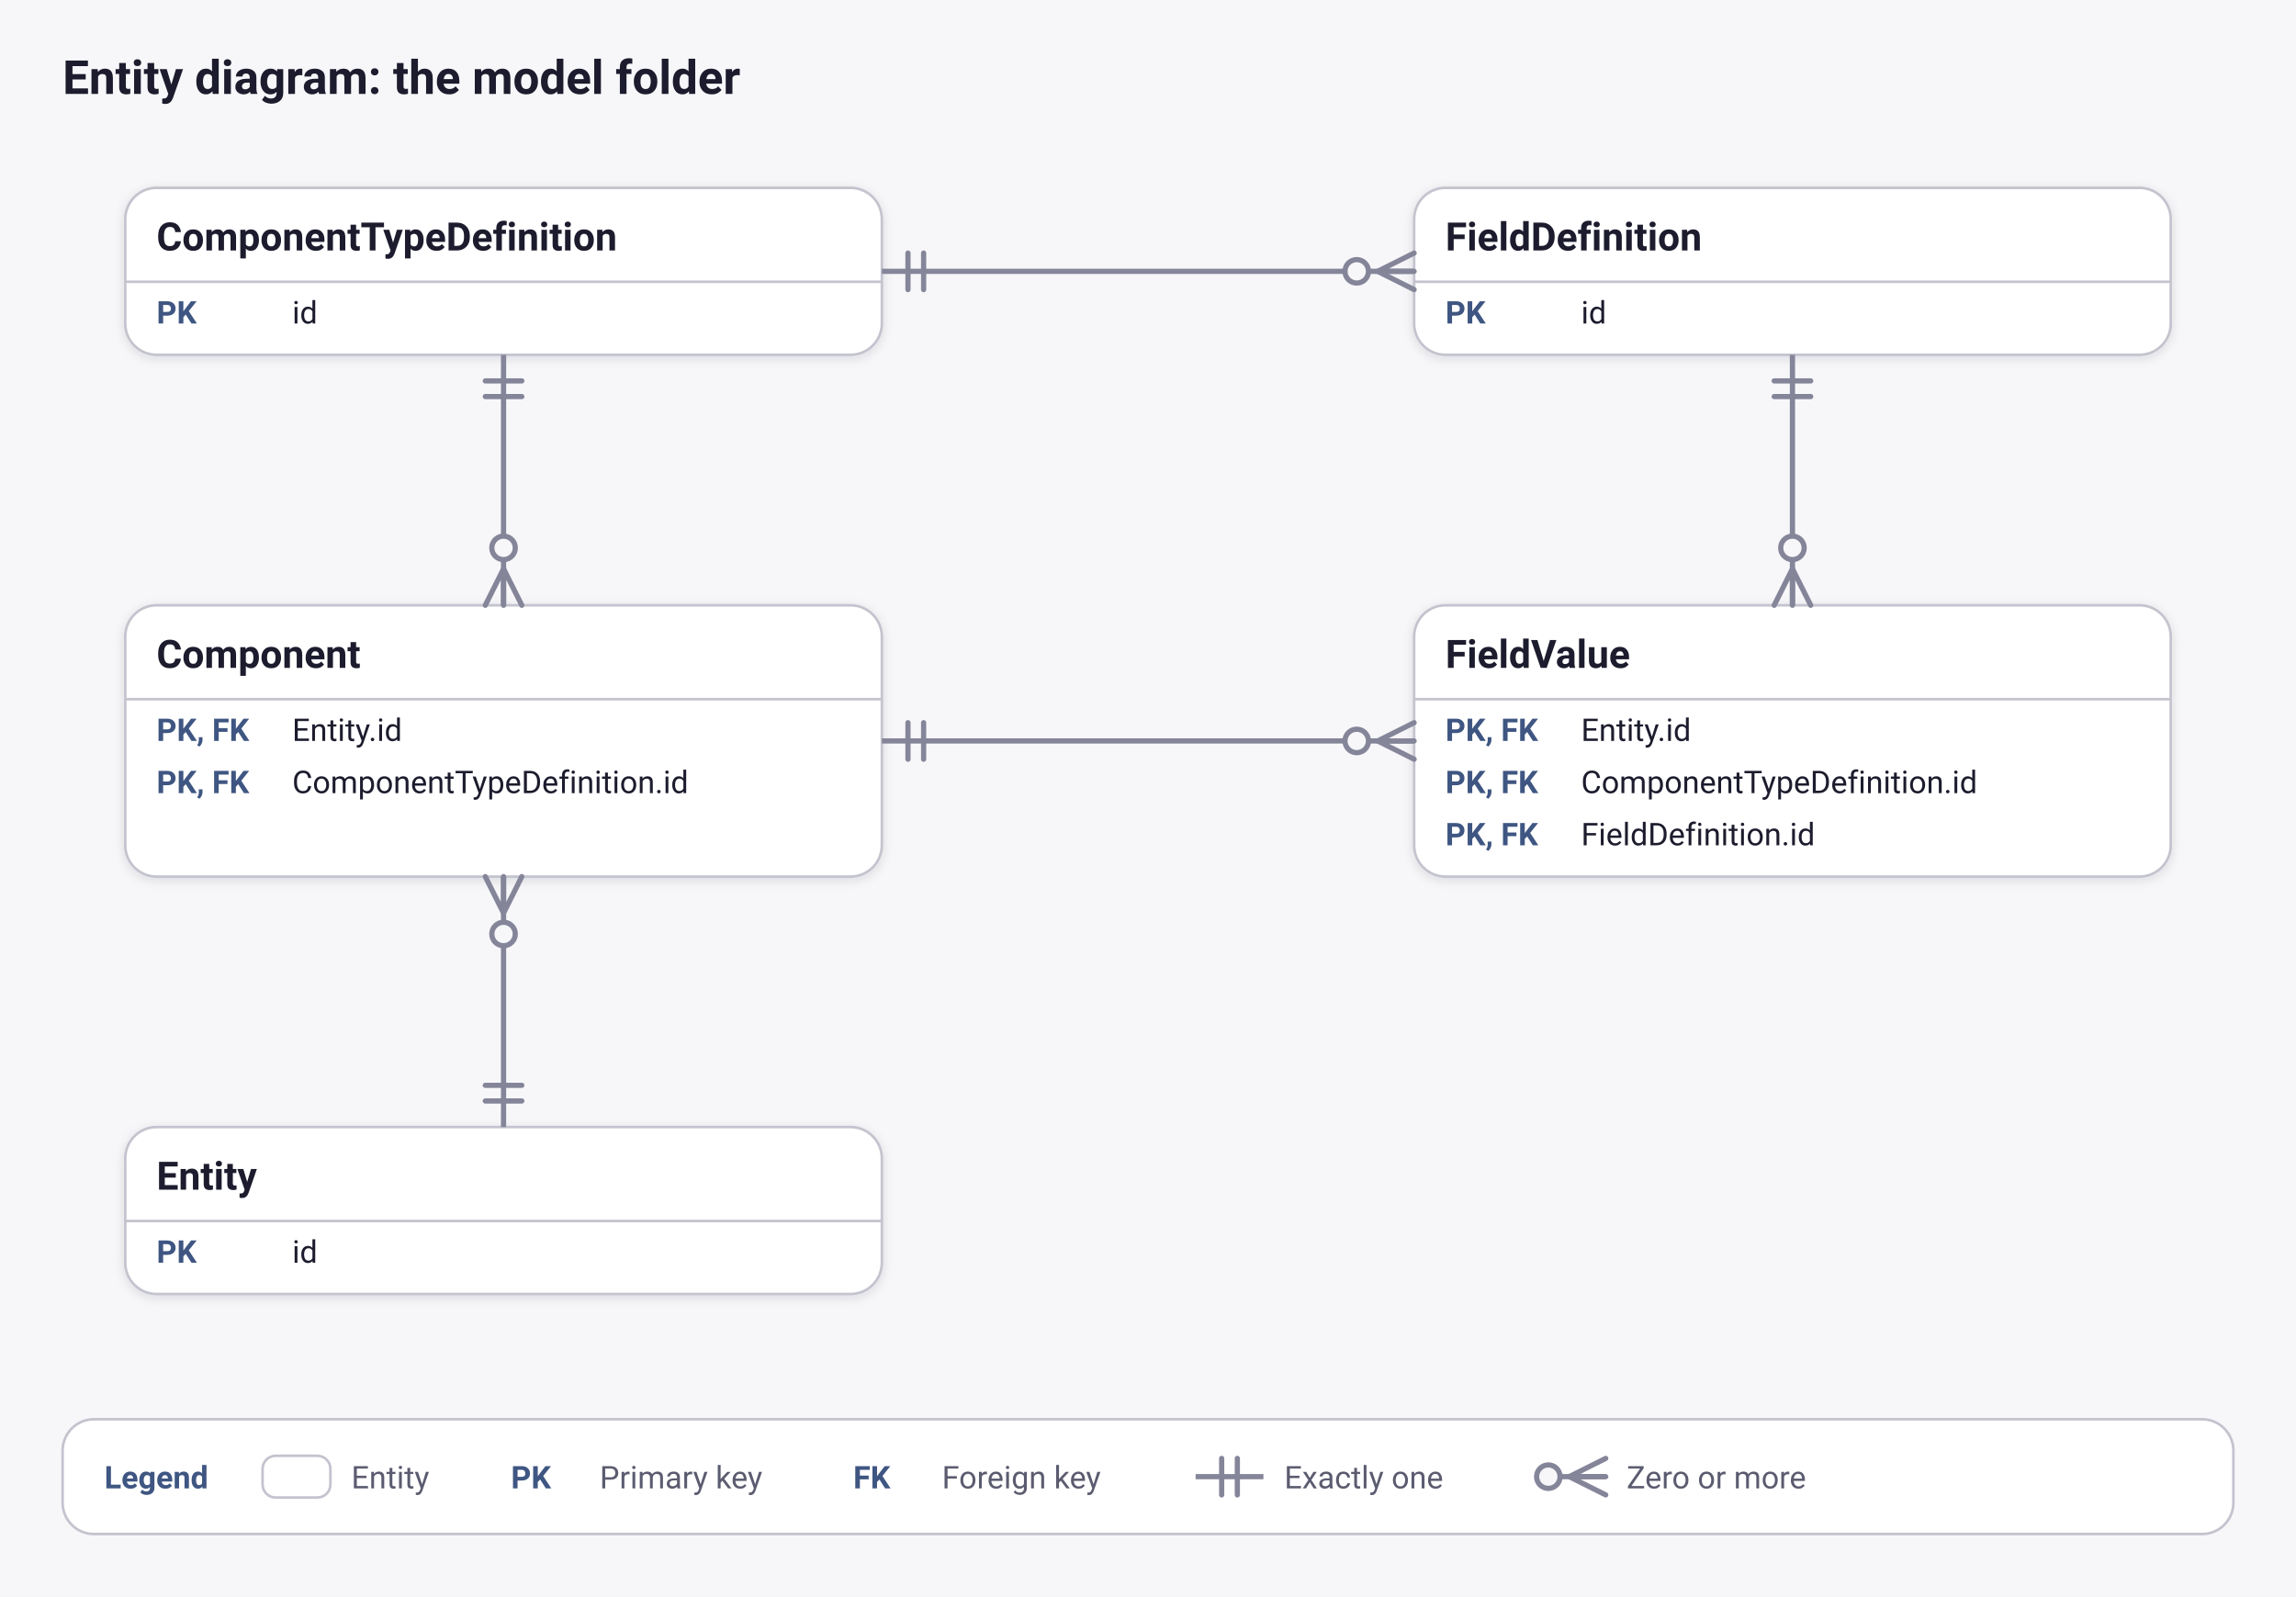
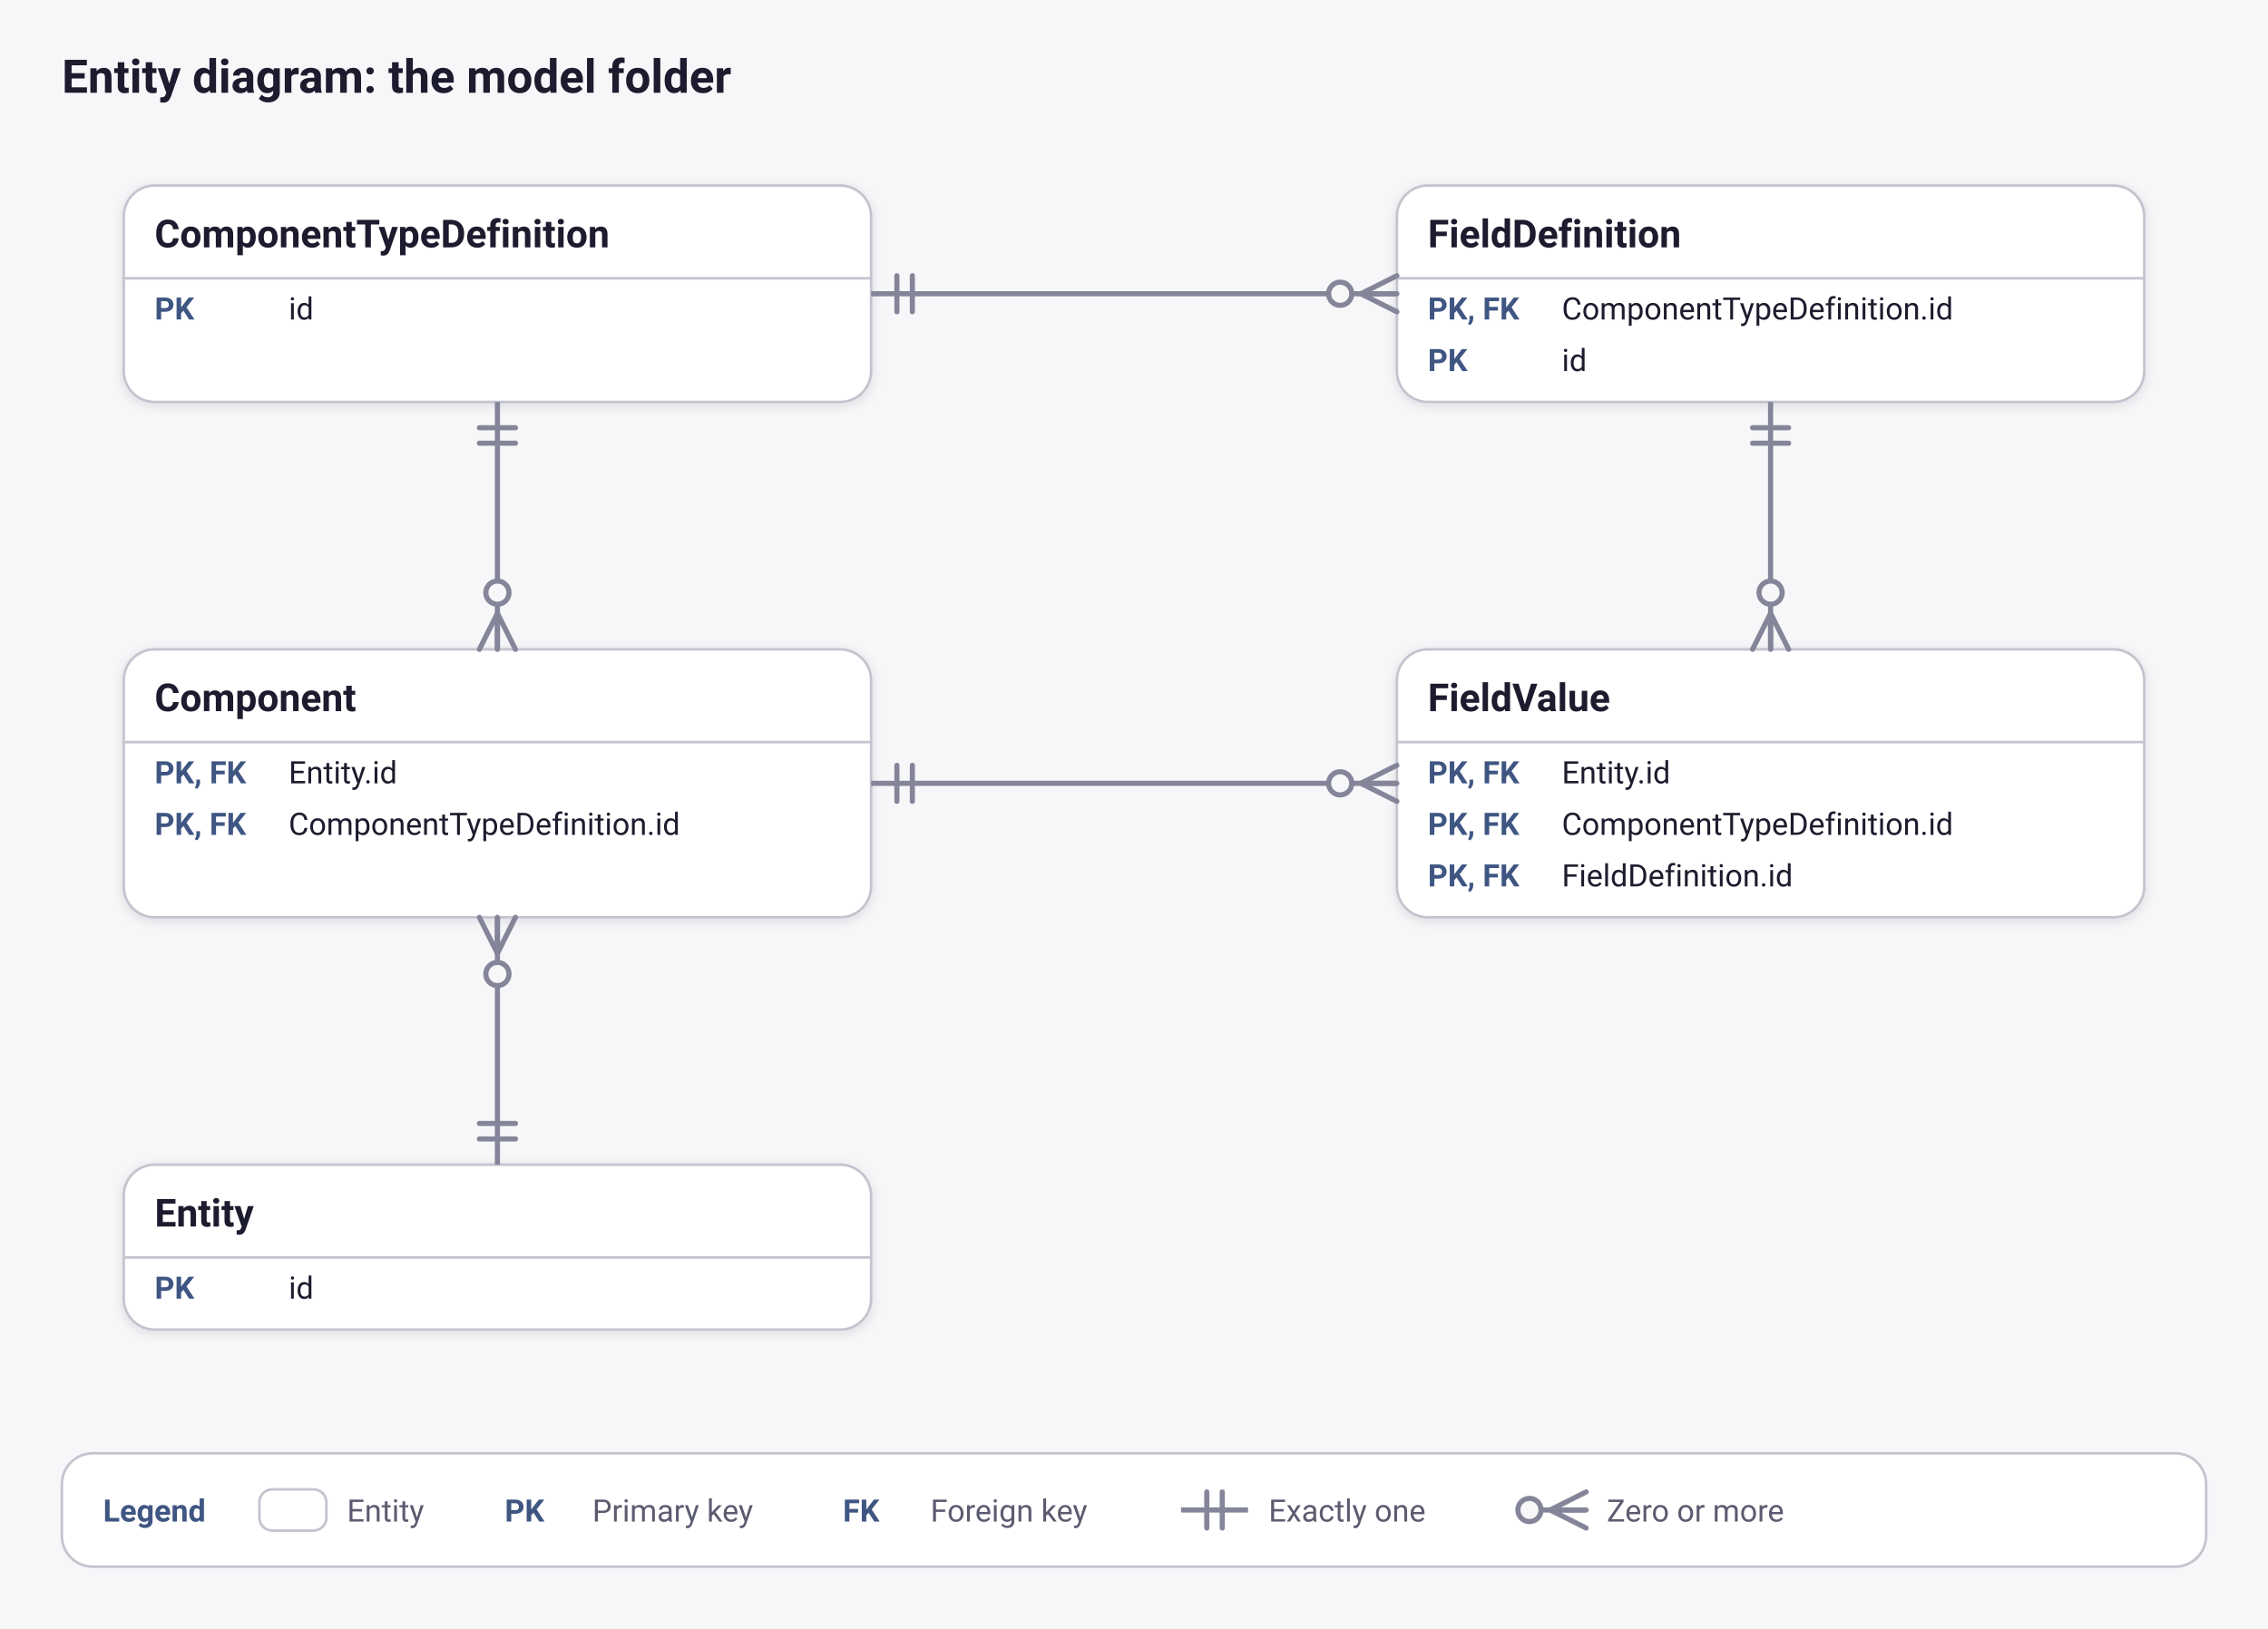
- <svg xmlns="http://www.w3.org/2000/svg" viewBox="0 0 880 612" width="880" height="612" role="img" aria-labelledby="title desc">
+ <svg xmlns="http://www.w3.org/2000/svg" viewBox="0 0 880 632" width="880" height="632" role="img" aria-labelledby="title desc">
  <defs>
    <filter id="shadow" x="-10%" y="-10%" width="120%" height="130%">
      <feDropShadow dx="0" dy="1" stdDeviation="2" flood-color="#17172a" flood-opacity="0.12" />
    </filter>
  </defs>
-   <rect width="880" height="612" fill="#f7f7fa" />
+   <rect width="880" height="632" fill="#f7f7fa" />
  <text x="24" y="36" font-family="system-ui, -apple-system, 'Segoe UI', Roboto, 'Helvetica Neue', Arial, sans-serif" font-weight="600" font-size="18" fill="#1c1c2e" text-anchor="start">Entity diagram: the model folder</text>
-   <rect x="48" y="72" width="290" height="64" rx="12" fill="#ffffff" stroke="#c4c4cf" filter="url(#shadow)" />
+   <rect x="48" y="72" width="290" height="84" rx="12" fill="#ffffff" stroke="#c4c4cf" filter="url(#shadow)" />
  <text x="60" y="96" font-family="system-ui, -apple-system, 'Segoe UI', Roboto, 'Helvetica Neue', Arial, sans-serif" font-weight="600" font-size="15" fill="#1c1c2e" text-anchor="start">ComponentTypeDefinition</text>
  <path d="M48 108 h290" stroke="#c4c4cf" />
  <text x="60" y="124" font-family="system-ui, -apple-system, 'Segoe UI', Roboto, 'Helvetica Neue', Arial, sans-serif" font-weight="600" font-size="12" fill="#3f5682" text-anchor="start">PK</text>
  <text x="112" y="124" font-family="system-ui, -apple-system, 'Segoe UI', Roboto, 'Helvetica Neue', Arial, sans-serif" font-weight="400" font-size="12" fill="#1c1c2e" text-anchor="start">id</text>
-   <rect x="542" y="72" width="290" height="64" rx="12" fill="#ffffff" stroke="#c4c4cf" filter="url(#shadow)" />
+   <rect x="542" y="72" width="290" height="84" rx="12" fill="#ffffff" stroke="#c4c4cf" filter="url(#shadow)" />
  <text x="554" y="96" font-family="system-ui, -apple-system, 'Segoe UI', Roboto, 'Helvetica Neue', Arial, sans-serif" font-weight="600" font-size="15" fill="#1c1c2e" text-anchor="start">FieldDefinition</text>
  <path d="M542 108 h290" stroke="#c4c4cf" />
-   <text x="554" y="124" font-family="system-ui, -apple-system, 'Segoe UI', Roboto, 'Helvetica Neue', Arial, sans-serif" font-weight="600" font-size="12" fill="#3f5682" text-anchor="start">PK</text>
-   <text x="606" y="124" font-family="system-ui, -apple-system, 'Segoe UI', Roboto, 'Helvetica Neue', Arial, sans-serif" font-weight="400" font-size="12" fill="#1c1c2e" text-anchor="start">id</text>
-   <rect x="48" y="232" width="290" height="104" rx="12" fill="#ffffff" stroke="#c4c4cf" filter="url(#shadow)" />
-   <text x="60" y="256" font-family="system-ui, -apple-system, 'Segoe UI', Roboto, 'Helvetica Neue', Arial, sans-serif" font-weight="600" font-size="15" fill="#1c1c2e" text-anchor="start">Component</text>
-   <path d="M48 268 h290" stroke="#c4c4cf" />
-   <text x="60" y="284" font-family="system-ui, -apple-system, 'Segoe UI', Roboto, 'Helvetica Neue', Arial, sans-serif" font-weight="600" font-size="12" fill="#3f5682" text-anchor="start">PK, FK</text>
-   <text x="112" y="284" font-family="system-ui, -apple-system, 'Segoe UI', Roboto, 'Helvetica Neue', Arial, sans-serif" font-weight="400" font-size="12" fill="#1c1c2e" text-anchor="start">Entity.id</text>
+   <text x="554" y="124" font-family="system-ui, -apple-system, 'Segoe UI', Roboto, 'Helvetica Neue', Arial, sans-serif" font-weight="600" font-size="12" fill="#3f5682" text-anchor="start">PK, FK</text>
+   <text x="606" y="124" font-family="system-ui, -apple-system, 'Segoe UI', Roboto, 'Helvetica Neue', Arial, sans-serif" font-weight="400" font-size="12" fill="#1c1c2e" text-anchor="start">ComponentTypeDefinition.id</text>
+   <text x="554" y="144" font-family="system-ui, -apple-system, 'Segoe UI', Roboto, 'Helvetica Neue', Arial, sans-serif" font-weight="600" font-size="12" fill="#3f5682" text-anchor="start">PK</text>
+   <text x="606" y="144" font-family="system-ui, -apple-system, 'Segoe UI', Roboto, 'Helvetica Neue', Arial, sans-serif" font-weight="400" font-size="12" fill="#1c1c2e" text-anchor="start">id</text>
+   <rect x="48" y="252" width="290" height="104" rx="12" fill="#ffffff" stroke="#c4c4cf" filter="url(#shadow)" />
+   <text x="60" y="276" font-family="system-ui, -apple-system, 'Segoe UI', Roboto, 'Helvetica Neue', Arial, sans-serif" font-weight="600" font-size="15" fill="#1c1c2e" text-anchor="start">Component</text>
+   <path d="M48 288 h290" stroke="#c4c4cf" />
  <text x="60" y="304" font-family="system-ui, -apple-system, 'Segoe UI', Roboto, 'Helvetica Neue', Arial, sans-serif" font-weight="600" font-size="12" fill="#3f5682" text-anchor="start">PK, FK</text>
-   <text x="112" y="304" font-family="system-ui, -apple-system, 'Segoe UI', Roboto, 'Helvetica Neue', Arial, sans-serif" font-weight="400" font-size="12" fill="#1c1c2e" text-anchor="start">ComponentTypeDefinition.id</text>
-   <rect x="542" y="232" width="290" height="104" rx="12" fill="#ffffff" stroke="#c4c4cf" filter="url(#shadow)" />
-   <text x="554" y="256" font-family="system-ui, -apple-system, 'Segoe UI', Roboto, 'Helvetica Neue', Arial, sans-serif" font-weight="600" font-size="15" fill="#1c1c2e" text-anchor="start">FieldValue</text>
-   <path d="M542 268 h290" stroke="#c4c4cf" />
-   <text x="554" y="284" font-family="system-ui, -apple-system, 'Segoe UI', Roboto, 'Helvetica Neue', Arial, sans-serif" font-weight="600" font-size="12" fill="#3f5682" text-anchor="start">PK, FK</text>
-   <text x="606" y="284" font-family="system-ui, -apple-system, 'Segoe UI', Roboto, 'Helvetica Neue', Arial, sans-serif" font-weight="400" font-size="12" fill="#1c1c2e" text-anchor="start">Entity.id</text>
+   <text x="112" y="304" font-family="system-ui, -apple-system, 'Segoe UI', Roboto, 'Helvetica Neue', Arial, sans-serif" font-weight="400" font-size="12" fill="#1c1c2e" text-anchor="start">Entity.id</text>
+   <text x="60" y="324" font-family="system-ui, -apple-system, 'Segoe UI', Roboto, 'Helvetica Neue', Arial, sans-serif" font-weight="600" font-size="12" fill="#3f5682" text-anchor="start">PK, FK</text>
+   <text x="112" y="324" font-family="system-ui, -apple-system, 'Segoe UI', Roboto, 'Helvetica Neue', Arial, sans-serif" font-weight="400" font-size="12" fill="#1c1c2e" text-anchor="start">ComponentTypeDefinition.id</text>
+   <rect x="542" y="252" width="290" height="104" rx="12" fill="#ffffff" stroke="#c4c4cf" filter="url(#shadow)" />
+   <text x="554" y="276" font-family="system-ui, -apple-system, 'Segoe UI', Roboto, 'Helvetica Neue', Arial, sans-serif" font-weight="600" font-size="15" fill="#1c1c2e" text-anchor="start">FieldValue</text>
+   <path d="M542 288 h290" stroke="#c4c4cf" />
  <text x="554" y="304" font-family="system-ui, -apple-system, 'Segoe UI', Roboto, 'Helvetica Neue', Arial, sans-serif" font-weight="600" font-size="12" fill="#3f5682" text-anchor="start">PK, FK</text>
-   <text x="606" y="304" font-family="system-ui, -apple-system, 'Segoe UI', Roboto, 'Helvetica Neue', Arial, sans-serif" font-weight="400" font-size="12" fill="#1c1c2e" text-anchor="start">ComponentTypeDefinition.id</text>
+   <text x="606" y="304" font-family="system-ui, -apple-system, 'Segoe UI', Roboto, 'Helvetica Neue', Arial, sans-serif" font-weight="400" font-size="12" fill="#1c1c2e" text-anchor="start">Entity.id</text>
  <text x="554" y="324" font-family="system-ui, -apple-system, 'Segoe UI', Roboto, 'Helvetica Neue', Arial, sans-serif" font-weight="600" font-size="12" fill="#3f5682" text-anchor="start">PK, FK</text>
-   <text x="606" y="324" font-family="system-ui, -apple-system, 'Segoe UI', Roboto, 'Helvetica Neue', Arial, sans-serif" font-weight="400" font-size="12" fill="#1c1c2e" text-anchor="start">FieldDefinition.id</text>
-   <rect x="48" y="432" width="290" height="64" rx="12" fill="#ffffff" stroke="#c4c4cf" filter="url(#shadow)" />
-   <text x="60" y="456" font-family="system-ui, -apple-system, 'Segoe UI', Roboto, 'Helvetica Neue', Arial, sans-serif" font-weight="600" font-size="15" fill="#1c1c2e" text-anchor="start">Entity</text>
-   <path d="M48 468 h290" stroke="#c4c4cf" />
-   <text x="60" y="484" font-family="system-ui, -apple-system, 'Segoe UI', Roboto, 'Helvetica Neue', Arial, sans-serif" font-weight="600" font-size="12" fill="#3f5682" text-anchor="start">PK</text>
-   <text x="112" y="484" font-family="system-ui, -apple-system, 'Segoe UI', Roboto, 'Helvetica Neue', Arial, sans-serif" font-weight="400" font-size="12" fill="#1c1c2e" text-anchor="start">id</text>
-   <path d="M338 104 L542 104" fill="none" stroke="#85859a" stroke-width="2" />
-   <path d="M348 97 L348 111 M354 97 L354 111" fill="none" stroke="#85859a" stroke-width="2" stroke-linecap="round" />
-   <path d="M528 104 L542 111 M528 104 L542 104 M528 104 L542 97" fill="none" stroke="#85859a" stroke-width="2" stroke-linecap="round" />
-   <circle cx="520" cy="104" r="4.5" fill="#f7f7fa" stroke="#85859a" stroke-width="2" stroke-linecap="round" />
-   <path d="M193 136 L193 232" fill="none" stroke="#85859a" stroke-width="2" />
-   <path d="M200 146 L186 146 M200 152 L186 152" fill="none" stroke="#85859a" stroke-width="2" stroke-linecap="round" />
-   <path d="M193 218 L186 232 M193 218 L193 232 M193 218 L200 232" fill="none" stroke="#85859a" stroke-width="2" stroke-linecap="round" />
-   <circle cx="193" cy="210" r="4.5" fill="#f7f7fa" stroke="#85859a" stroke-width="2" stroke-linecap="round" />
-   <path d="M193 432 L193 336" fill="none" stroke="#85859a" stroke-width="2" />
-   <path d="M186 422 L200 422 M186 416 L200 416" fill="none" stroke="#85859a" stroke-width="2" stroke-linecap="round" />
-   <path d="M193 350 L200 336 M193 350 L193 336 M193 350 L186 336" fill="none" stroke="#85859a" stroke-width="2" stroke-linecap="round" />
-   <circle cx="193" cy="358" r="4.5" fill="#f7f7fa" stroke="#85859a" stroke-width="2" stroke-linecap="round" />
-   <path d="M338 284 L542 284" fill="none" stroke="#85859a" stroke-width="2" />
-   <path d="M348 277 L348 291 M354 277 L354 291" fill="none" stroke="#85859a" stroke-width="2" stroke-linecap="round" />
-   <path d="M528 284 L542 291 M528 284 L542 284 M528 284 L542 277" fill="none" stroke="#85859a" stroke-width="2" stroke-linecap="round" />
-   <circle cx="520" cy="284" r="4.5" fill="#f7f7fa" stroke="#85859a" stroke-width="2" stroke-linecap="round" />
-   <path d="M687 136 L687 232" fill="none" stroke="#85859a" stroke-width="2" />
-   <path d="M694 146 L680 146 M694 152 L680 152" fill="none" stroke="#85859a" stroke-width="2" stroke-linecap="round" />
-   <path d="M687 218 L680 232 M687 218 L687 232 M687 218 L694 232" fill="none" stroke="#85859a" stroke-width="2" stroke-linecap="round" />
-   <circle cx="687" cy="210" r="4.5" fill="#f7f7fa" stroke="#85859a" stroke-width="2" stroke-linecap="round" />
-   <rect x="24" y="544" width="832" height="44" rx="12" fill="#ffffff" stroke="#c4c4cf" />
-   <text x="40" y="570.5" font-family="system-ui, -apple-system, 'Segoe UI', Roboto, 'Helvetica Neue', Arial, sans-serif" font-weight="600" font-size="12" fill="#3f5682" text-anchor="start">Legend</text>
-   <rect x="100.64" y="558" width="26" height="16" rx="5" fill="#ffffff" stroke="#c4c4cf" />
-   <text x="134.64" y="570.5" font-family="system-ui, -apple-system, 'Segoe UI', Roboto, 'Helvetica Neue', Arial, sans-serif" font-weight="400" font-size="12" fill="#5b5b70" text-anchor="start">Entity</text>
-   <text x="195.84" y="570.5" font-family="system-ui, -apple-system, 'Segoe UI', Roboto, 'Helvetica Neue', Arial, sans-serif" font-weight="600" font-size="12" fill="#3f5682" text-anchor="start">PK</text>
-   <text x="229.84" y="570.5" font-family="system-ui, -apple-system, 'Segoe UI', Roboto, 'Helvetica Neue', Arial, sans-serif" font-weight="400" font-size="12" fill="#5b5b70" text-anchor="start">Primary key</text>
-   <text x="327.04" y="570.5" font-family="system-ui, -apple-system, 'Segoe UI', Roboto, 'Helvetica Neue', Arial, sans-serif" font-weight="600" font-size="12" fill="#3f5682" text-anchor="start">FK</text>
-   <text x="361.04" y="570.5" font-family="system-ui, -apple-system, 'Segoe UI', Roboto, 'Helvetica Neue', Arial, sans-serif" font-weight="400" font-size="12" fill="#5b5b70" text-anchor="start">Foreign key</text>
-   <path d="M458.24 566 L484.24 566" stroke="#85859a" stroke-width="2" />
-   <path d="M474.24 573 L474.24 559 M468.24 573 L468.24 559" fill="none" stroke="#85859a" stroke-width="2" stroke-linecap="round" />
-   <text x="492.24" y="570.5" font-family="system-ui, -apple-system, 'Segoe UI', Roboto, 'Helvetica Neue', Arial, sans-serif" font-weight="400" font-size="12" fill="#5b5b70" text-anchor="start">Exactly one</text>
-   <path d="M589.44 566 L615.44 566" stroke="#85859a" stroke-width="2" />
-   <path d="M601.44 566 L615.44 573 M601.44 566 L615.44 566 M601.44 566 L615.44 559" fill="none" stroke="#85859a" stroke-width="2" stroke-linecap="round" />
-   <circle cx="593.44" cy="566" r="4.5" fill="#f7f7fa" stroke="#85859a" stroke-width="2" stroke-linecap="round" />
-   <text x="623.44" y="570.5" font-family="system-ui, -apple-system, 'Segoe UI', Roboto, 'Helvetica Neue', Arial, sans-serif" font-weight="400" font-size="12" fill="#5b5b70" text-anchor="start">Zero or more</text>
+   <text x="606" y="324" font-family="system-ui, -apple-system, 'Segoe UI', Roboto, 'Helvetica Neue', Arial, sans-serif" font-weight="400" font-size="12" fill="#1c1c2e" text-anchor="start">ComponentTypeDefinition.id</text>
+   <text x="554" y="344" font-family="system-ui, -apple-system, 'Segoe UI', Roboto, 'Helvetica Neue', Arial, sans-serif" font-weight="600" font-size="12" fill="#3f5682" text-anchor="start">PK, FK</text>
+   <text x="606" y="344" font-family="system-ui, -apple-system, 'Segoe UI', Roboto, 'Helvetica Neue', Arial, sans-serif" font-weight="400" font-size="12" fill="#1c1c2e" text-anchor="start">FieldDefinition.id</text>
+   <rect x="48" y="452" width="290" height="64" rx="12" fill="#ffffff" stroke="#c4c4cf" filter="url(#shadow)" />
+   <text x="60" y="476" font-family="system-ui, -apple-system, 'Segoe UI', Roboto, 'Helvetica Neue', Arial, sans-serif" font-weight="600" font-size="15" fill="#1c1c2e" text-anchor="start">Entity</text>
+   <path d="M48 488 h290" stroke="#c4c4cf" />
+   <text x="60" y="504" font-family="system-ui, -apple-system, 'Segoe UI', Roboto, 'Helvetica Neue', Arial, sans-serif" font-weight="600" font-size="12" fill="#3f5682" text-anchor="start">PK</text>
+   <text x="112" y="504" font-family="system-ui, -apple-system, 'Segoe UI', Roboto, 'Helvetica Neue', Arial, sans-serif" font-weight="400" font-size="12" fill="#1c1c2e" text-anchor="start">id</text>
+   <path d="M338 114 L542 114" fill="none" stroke="#85859a" stroke-width="2" />
+   <path d="M348 107 L348 121 M354 107 L354 121" fill="none" stroke="#85859a" stroke-width="2" stroke-linecap="round" />
+   <path d="M528 114 L542 121 M528 114 L542 114 M528 114 L542 107" fill="none" stroke="#85859a" stroke-width="2" stroke-linecap="round" />
+   <circle cx="520" cy="114" r="4.5" fill="#f7f7fa" stroke="#85859a" stroke-width="2" stroke-linecap="round" />
+   <path d="M193 156 L193 252" fill="none" stroke="#85859a" stroke-width="2" />
+   <path d="M200 166 L186 166 M200 172 L186 172" fill="none" stroke="#85859a" stroke-width="2" stroke-linecap="round" />
+   <path d="M193 238 L186 252 M193 238 L193 252 M193 238 L200 252" fill="none" stroke="#85859a" stroke-width="2" stroke-linecap="round" />
+   <circle cx="193" cy="230" r="4.5" fill="#f7f7fa" stroke="#85859a" stroke-width="2" stroke-linecap="round" />
+   <path d="M193 452 L193 356" fill="none" stroke="#85859a" stroke-width="2" />
+   <path d="M186 442 L200 442 M186 436 L200 436" fill="none" stroke="#85859a" stroke-width="2" stroke-linecap="round" />
+   <path d="M193 370 L200 356 M193 370 L193 356 M193 370 L186 356" fill="none" stroke="#85859a" stroke-width="2" stroke-linecap="round" />
+   <circle cx="193" cy="378" r="4.5" fill="#f7f7fa" stroke="#85859a" stroke-width="2" stroke-linecap="round" />
+   <path d="M338 304 L542 304" fill="none" stroke="#85859a" stroke-width="2" />
+   <path d="M348 297 L348 311 M354 297 L354 311" fill="none" stroke="#85859a" stroke-width="2" stroke-linecap="round" />
+   <path d="M528 304 L542 311 M528 304 L542 304 M528 304 L542 297" fill="none" stroke="#85859a" stroke-width="2" stroke-linecap="round" />
+   <circle cx="520" cy="304" r="4.5" fill="#f7f7fa" stroke="#85859a" stroke-width="2" stroke-linecap="round" />
+   <path d="M687 156 L687 252" fill="none" stroke="#85859a" stroke-width="2" />
+   <path d="M694 166 L680 166 M694 172 L680 172" fill="none" stroke="#85859a" stroke-width="2" stroke-linecap="round" />
+   <path d="M687 238 L680 252 M687 238 L687 252 M687 238 L694 252" fill="none" stroke="#85859a" stroke-width="2" stroke-linecap="round" />
+   <circle cx="687" cy="230" r="4.5" fill="#f7f7fa" stroke="#85859a" stroke-width="2" stroke-linecap="round" />
+   <rect x="24" y="564" width="832" height="44" rx="12" fill="#ffffff" stroke="#c4c4cf" />
+   <text x="40" y="590.5" font-family="system-ui, -apple-system, 'Segoe UI', Roboto, 'Helvetica Neue', Arial, sans-serif" font-weight="600" font-size="12" fill="#3f5682" text-anchor="start">Legend</text>
+   <rect x="100.64" y="578" width="26" height="16" rx="5" fill="#ffffff" stroke="#c4c4cf" />
+   <text x="134.64" y="590.5" font-family="system-ui, -apple-system, 'Segoe UI', Roboto, 'Helvetica Neue', Arial, sans-serif" font-weight="400" font-size="12" fill="#5b5b70" text-anchor="start">Entity</text>
+   <text x="195.84" y="590.5" font-family="system-ui, -apple-system, 'Segoe UI', Roboto, 'Helvetica Neue', Arial, sans-serif" font-weight="600" font-size="12" fill="#3f5682" text-anchor="start">PK</text>
+   <text x="229.84" y="590.5" font-family="system-ui, -apple-system, 'Segoe UI', Roboto, 'Helvetica Neue', Arial, sans-serif" font-weight="400" font-size="12" fill="#5b5b70" text-anchor="start">Primary key</text>
+   <text x="327.04" y="590.5" font-family="system-ui, -apple-system, 'Segoe UI', Roboto, 'Helvetica Neue', Arial, sans-serif" font-weight="600" font-size="12" fill="#3f5682" text-anchor="start">FK</text>
+   <text x="361.04" y="590.5" font-family="system-ui, -apple-system, 'Segoe UI', Roboto, 'Helvetica Neue', Arial, sans-serif" font-weight="400" font-size="12" fill="#5b5b70" text-anchor="start">Foreign key</text>
+   <path d="M458.24 586 L484.24 586" stroke="#85859a" stroke-width="2" />
+   <path d="M474.24 593 L474.24 579 M468.24 593 L468.24 579" fill="none" stroke="#85859a" stroke-width="2" stroke-linecap="round" />
+   <text x="492.24" y="590.5" font-family="system-ui, -apple-system, 'Segoe UI', Roboto, 'Helvetica Neue', Arial, sans-serif" font-weight="400" font-size="12" fill="#5b5b70" text-anchor="start">Exactly one</text>
+   <path d="M589.44 586 L615.44 586" stroke="#85859a" stroke-width="2" />
+   <path d="M601.44 586 L615.44 593 M601.44 586 L615.44 586 M601.44 586 L615.44 579" fill="none" stroke="#85859a" stroke-width="2" stroke-linecap="round" />
+   <circle cx="593.44" cy="586" r="4.5" fill="#f7f7fa" stroke="#85859a" stroke-width="2" stroke-linecap="round" />
+   <text x="623.44" y="590.5" font-family="system-ui, -apple-system, 'Segoe UI', Roboto, 'Helvetica Neue', Arial, sans-serif" font-weight="400" font-size="12" fill="#5b5b70" text-anchor="start">Zero or more</text>
</svg>
